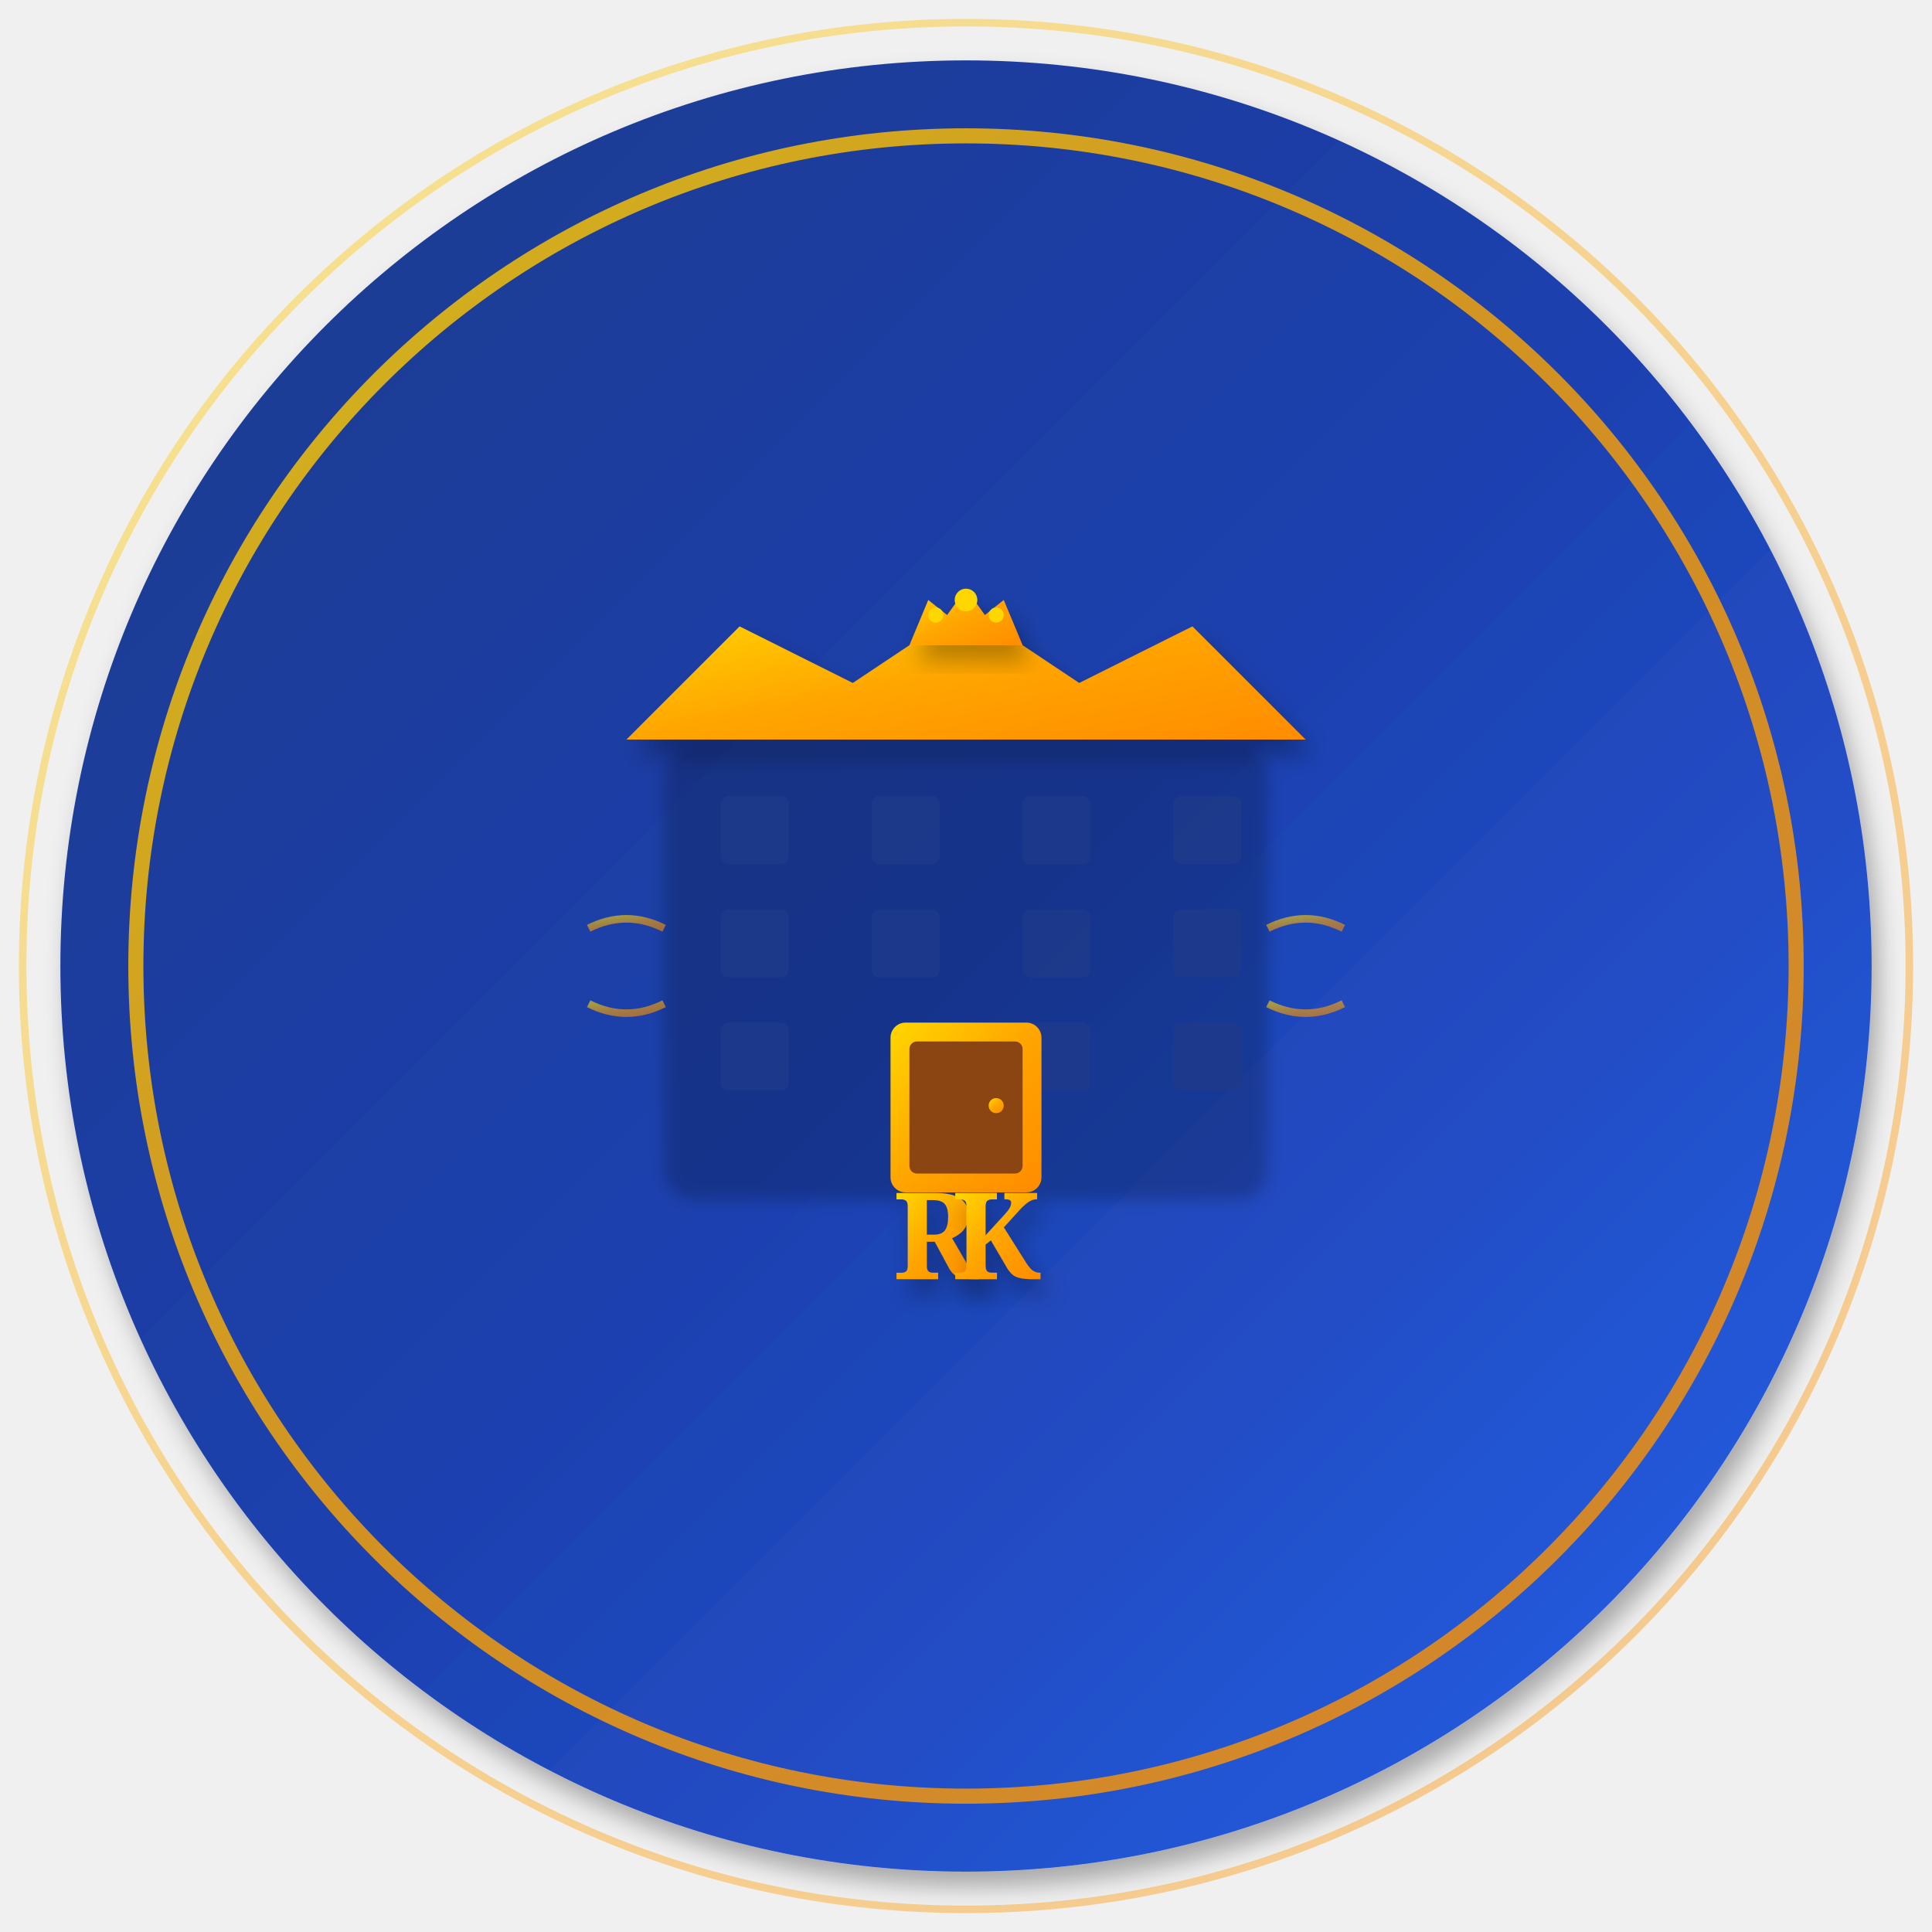
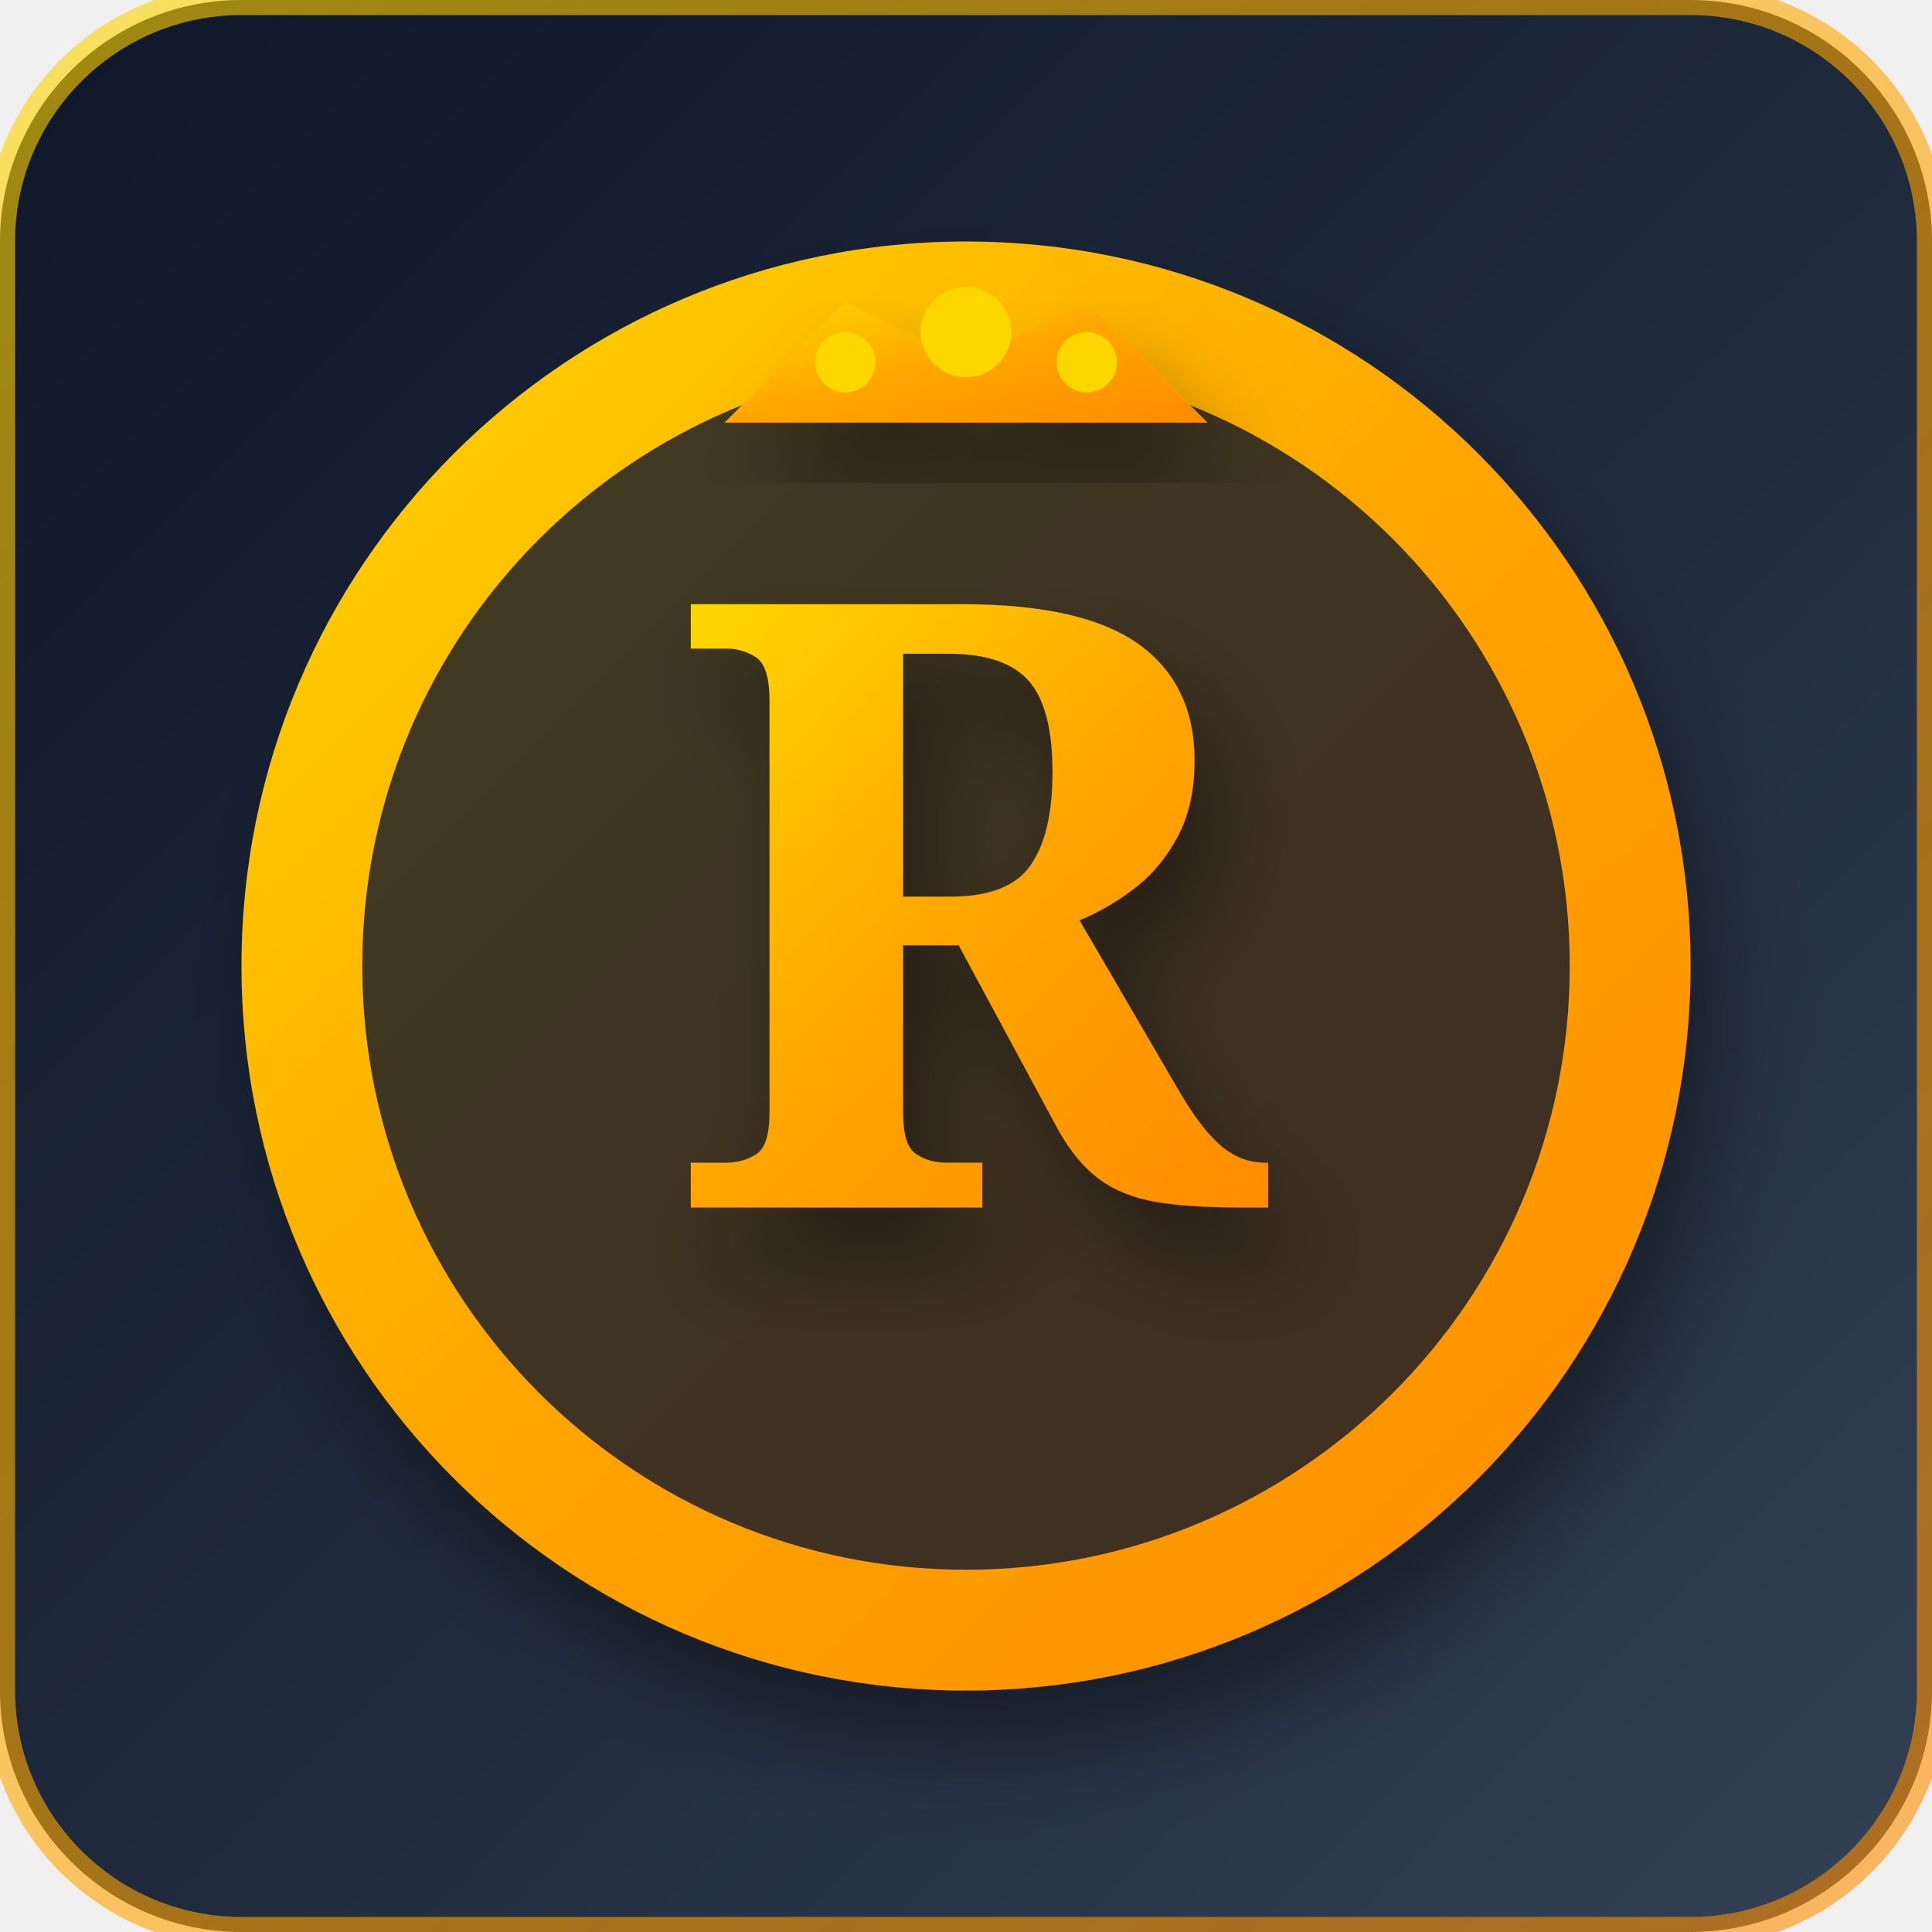
- <svg xmlns="http://www.w3.org/2000/svg" viewBox="0 0 512 512">
+ <svg xmlns="http://www.w3.org/2000/svg" viewBox="0 0 64 64">
  <defs>
    <linearGradient id="goldGrad" x1="0%" y1="0%" x2="100%" y2="100%">
      <stop offset="0%" style="stop-color:#FFD700;stop-opacity:1" />
      <stop offset="50%" style="stop-color:#FFA500;stop-opacity:1" />
      <stop offset="100%" style="stop-color:#FF8C00;stop-opacity:1" />
    </linearGradient>
-     <linearGradient id="blueGrad" x1="0%" y1="0%" x2="100%" y2="100%">
-       <stop offset="0%" style="stop-color:#1e3a8a;stop-opacity:1" />
-       <stop offset="50%" style="stop-color:#1e40af;stop-opacity:1" />
-       <stop offset="100%" style="stop-color:#2563eb;stop-opacity:1" />
+     <linearGradient id="darkGrad" x1="0%" y1="0%" x2="100%" y2="100%">
+       <stop offset="0%" style="stop-color:#0f172a;stop-opacity:1" />
+       <stop offset="50%" style="stop-color:#1e293b;stop-opacity:1" />
+       <stop offset="100%" style="stop-color:#334155;stop-opacity:1" />
    </linearGradient>
    <filter id="shadow" x="-50%" y="-50%" width="200%" height="200%">
-       <feDropShadow dx="2" dy="4" stdDeviation="3" flood-color="#000000" flood-opacity="0.3" />
-     </filter>
-     <filter id="innerShadow" x="-50%" y="-50%" width="200%" height="200%">
-       <feOffset dx="0" dy="2" />
-       <feGaussianBlur stdDeviation="2" result="offset-blur" />
-       <feFlood flood-color="#000000" flood-opacity="0.2" />
-       <feComposite in2="offset-blur" operator="in" />
+       <feDropShadow dx="1" dy="2" stdDeviation="1.5" flood-color="#000000" flood-opacity="0.4" />
    </filter>
  </defs>
-   <circle cx="256" cy="256" r="240" fill="url(#blueGrad)" filter="url(#shadow)" />
-   <circle cx="256" cy="256" r="220" fill="none" stroke="url(#goldGrad)" stroke-width="4" opacity="0.8" />
-   <g transform="translate(256, 256)">
-     <rect x="-80" y="-60" width="160" height="120" fill="#ffffff" rx="8" filter="url(#innerShadow)" />
-     <path d="M -90 -60 L -60 -90 L -30 -75 L 0 -95 L 30 -75 L 60 -90 L 90 -60 Z" fill="url(#goldGrad)" filter="url(#shadow)" />
-     <g fill="#1e3a8a" opacity="0.8">
-       <rect x="-65" y="-45" width="18" height="18" rx="2" />
-       <rect x="-25" y="-45" width="18" height="18" rx="2" />
-       <rect x="15" y="-45" width="18" height="18" rx="2" />
-       <rect x="55" y="-45" width="18" height="18" rx="2" />
-       <rect x="-65" y="-15" width="18" height="18" rx="2" />
-       <rect x="-25" y="-15" width="18" height="18" rx="2" />
-       <rect x="15" y="-15" width="18" height="18" rx="2" />
-       <rect x="55" y="-15" width="18" height="18" rx="2" />
-       <rect x="-65" y="15" width="18" height="18" rx="2" />
-       <rect x="15" y="15" width="18" height="18" rx="2" />
-       <rect x="55" y="15" width="18" height="18" rx="2" />
-     </g>
-     <rect x="-20" y="15" width="40" height="45" fill="url(#goldGrad)" rx="4" />
-     <rect x="-15" y="20" width="30" height="35" fill="#8B4513" rx="2" />
-     <circle cx="8" cy="37" r="2" fill="url(#goldGrad)" />
-     <g transform="translate(0, -85)">
-       <path d="M -15 0 L -10 -12 L -5 -8 L 0 -15 L 5 -8 L 10 -12 L 15 0 Z" fill="url(#goldGrad)" filter="url(#shadow)" />
-       <circle cx="-8" cy="-8" r="2" fill="#FFD700" />
-       <circle cx="0" cy="-12" r="3" fill="#FFD700" />
-       <circle cx="8" cy="-8" r="2" fill="#FFD700" />
-     </g>
-     <g transform="translate(0, 75)" fill="url(#goldGrad)" font-family="serif" font-weight="bold" font-size="32" text-anchor="middle">
-       <text x="-8" y="8" filter="url(#shadow)">R</text>
-       <text x="8" y="8" filter="url(#shadow)">K</text>
-     </g>
-     <g stroke="url(#goldGrad)" stroke-width="2" fill="none" opacity="0.6">
-       <path d="M -100 -10 Q -90 -15 -80 -10" />
-       <path d="M 80 -10 Q 90 -15 100 -10" />
-       <path d="M -100 10 Q -90 15 -80 10" />
-       <path d="M 80 10 Q 90 15 100 10" />
-     </g>
+   <rect width="64" height="64" fill="url(#darkGrad)" rx="8" />
+   <g transform="translate(32, 32)">
+     <circle cx="0" cy="0" r="24" fill="url(#goldGrad)" filter="url(#shadow)" />
+     <circle cx="0" cy="0" r="20" fill="#0f172a" opacity="0.8" />
+     <text x="0" y="8" font-family="serif" font-size="28" font-weight="bold" fill="url(#goldGrad)" text-anchor="middle" filter="url(#shadow)">R</text>
+     <path d="M -8 -18 L -4 -22 L 0 -20 L 4 -22 L 8 -18 Z" fill="url(#goldGrad)" filter="url(#shadow)" />
+     <circle cx="-4" cy="-20" r="1" fill="#FFD700" />
+     <circle cx="0" cy="-21" r="1.5" fill="#FFD700" />
+     <circle cx="4" cy="-20" r="1" fill="#FFD700" />
  </g>
-   <circle cx="256" cy="256" r="250" fill="none" stroke="url(#goldGrad)" stroke-width="2" opacity="0.4" />
+   <rect width="64" height="64" fill="none" stroke="url(#goldGrad)" stroke-width="1" rx="8" opacity="0.6" />
</svg>
